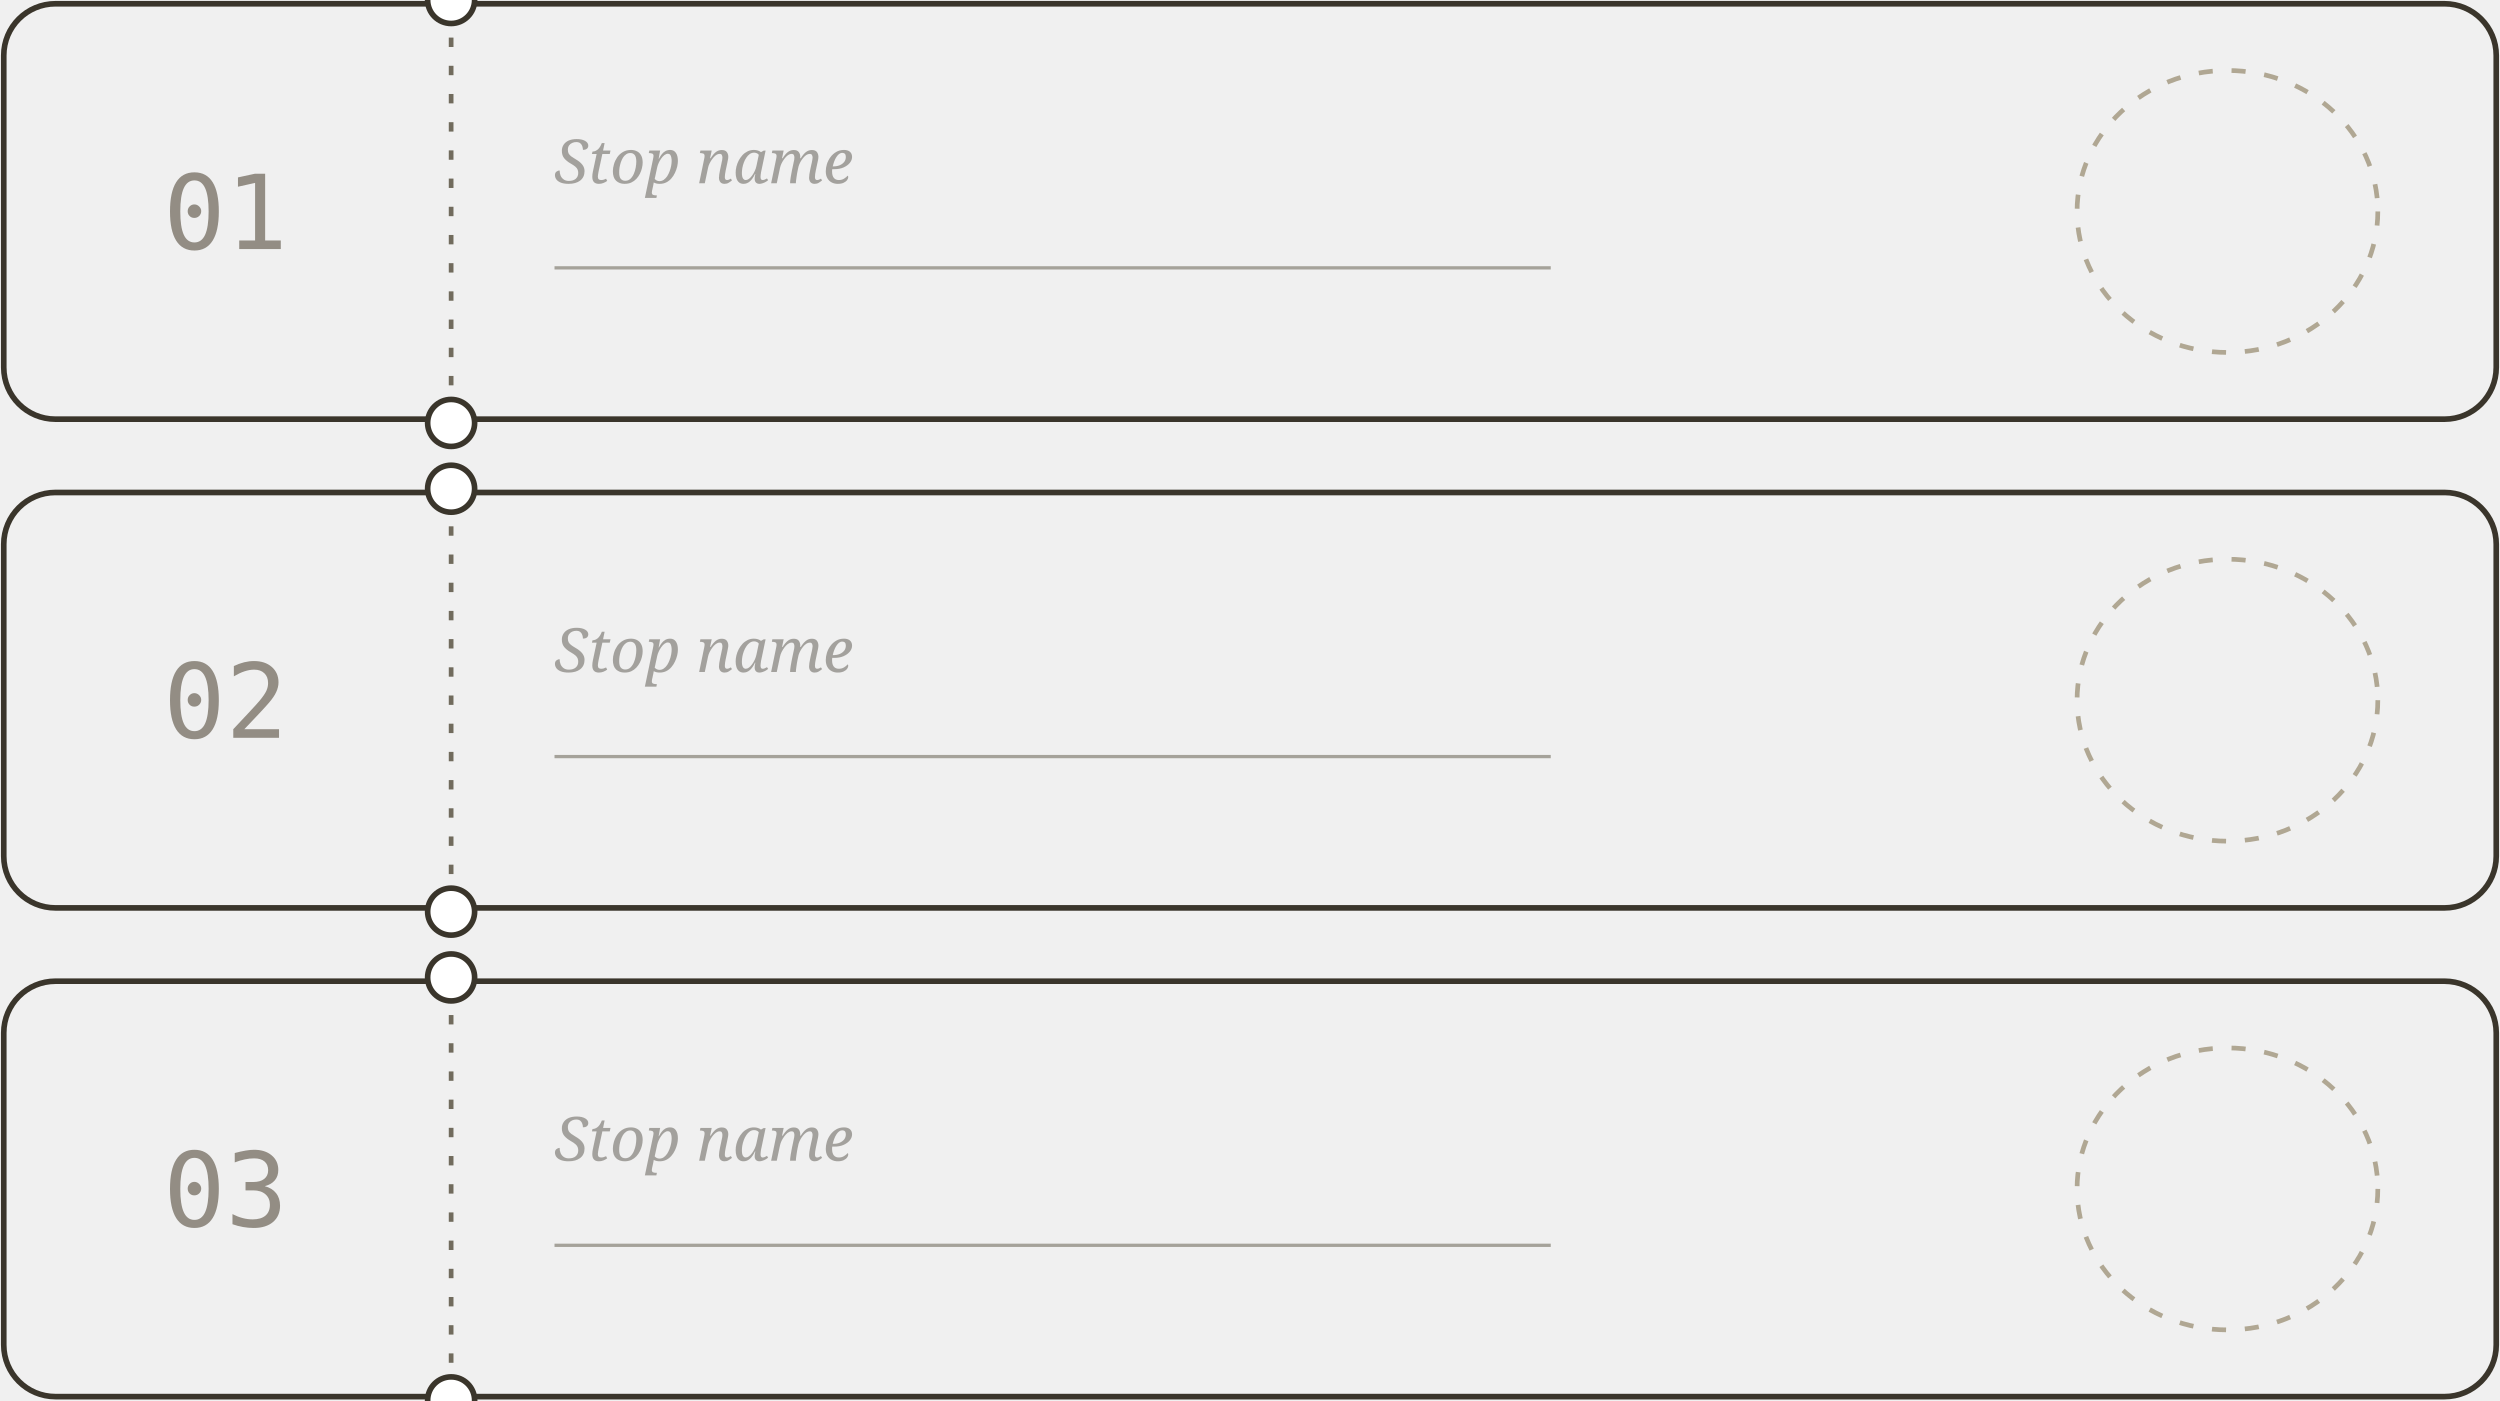
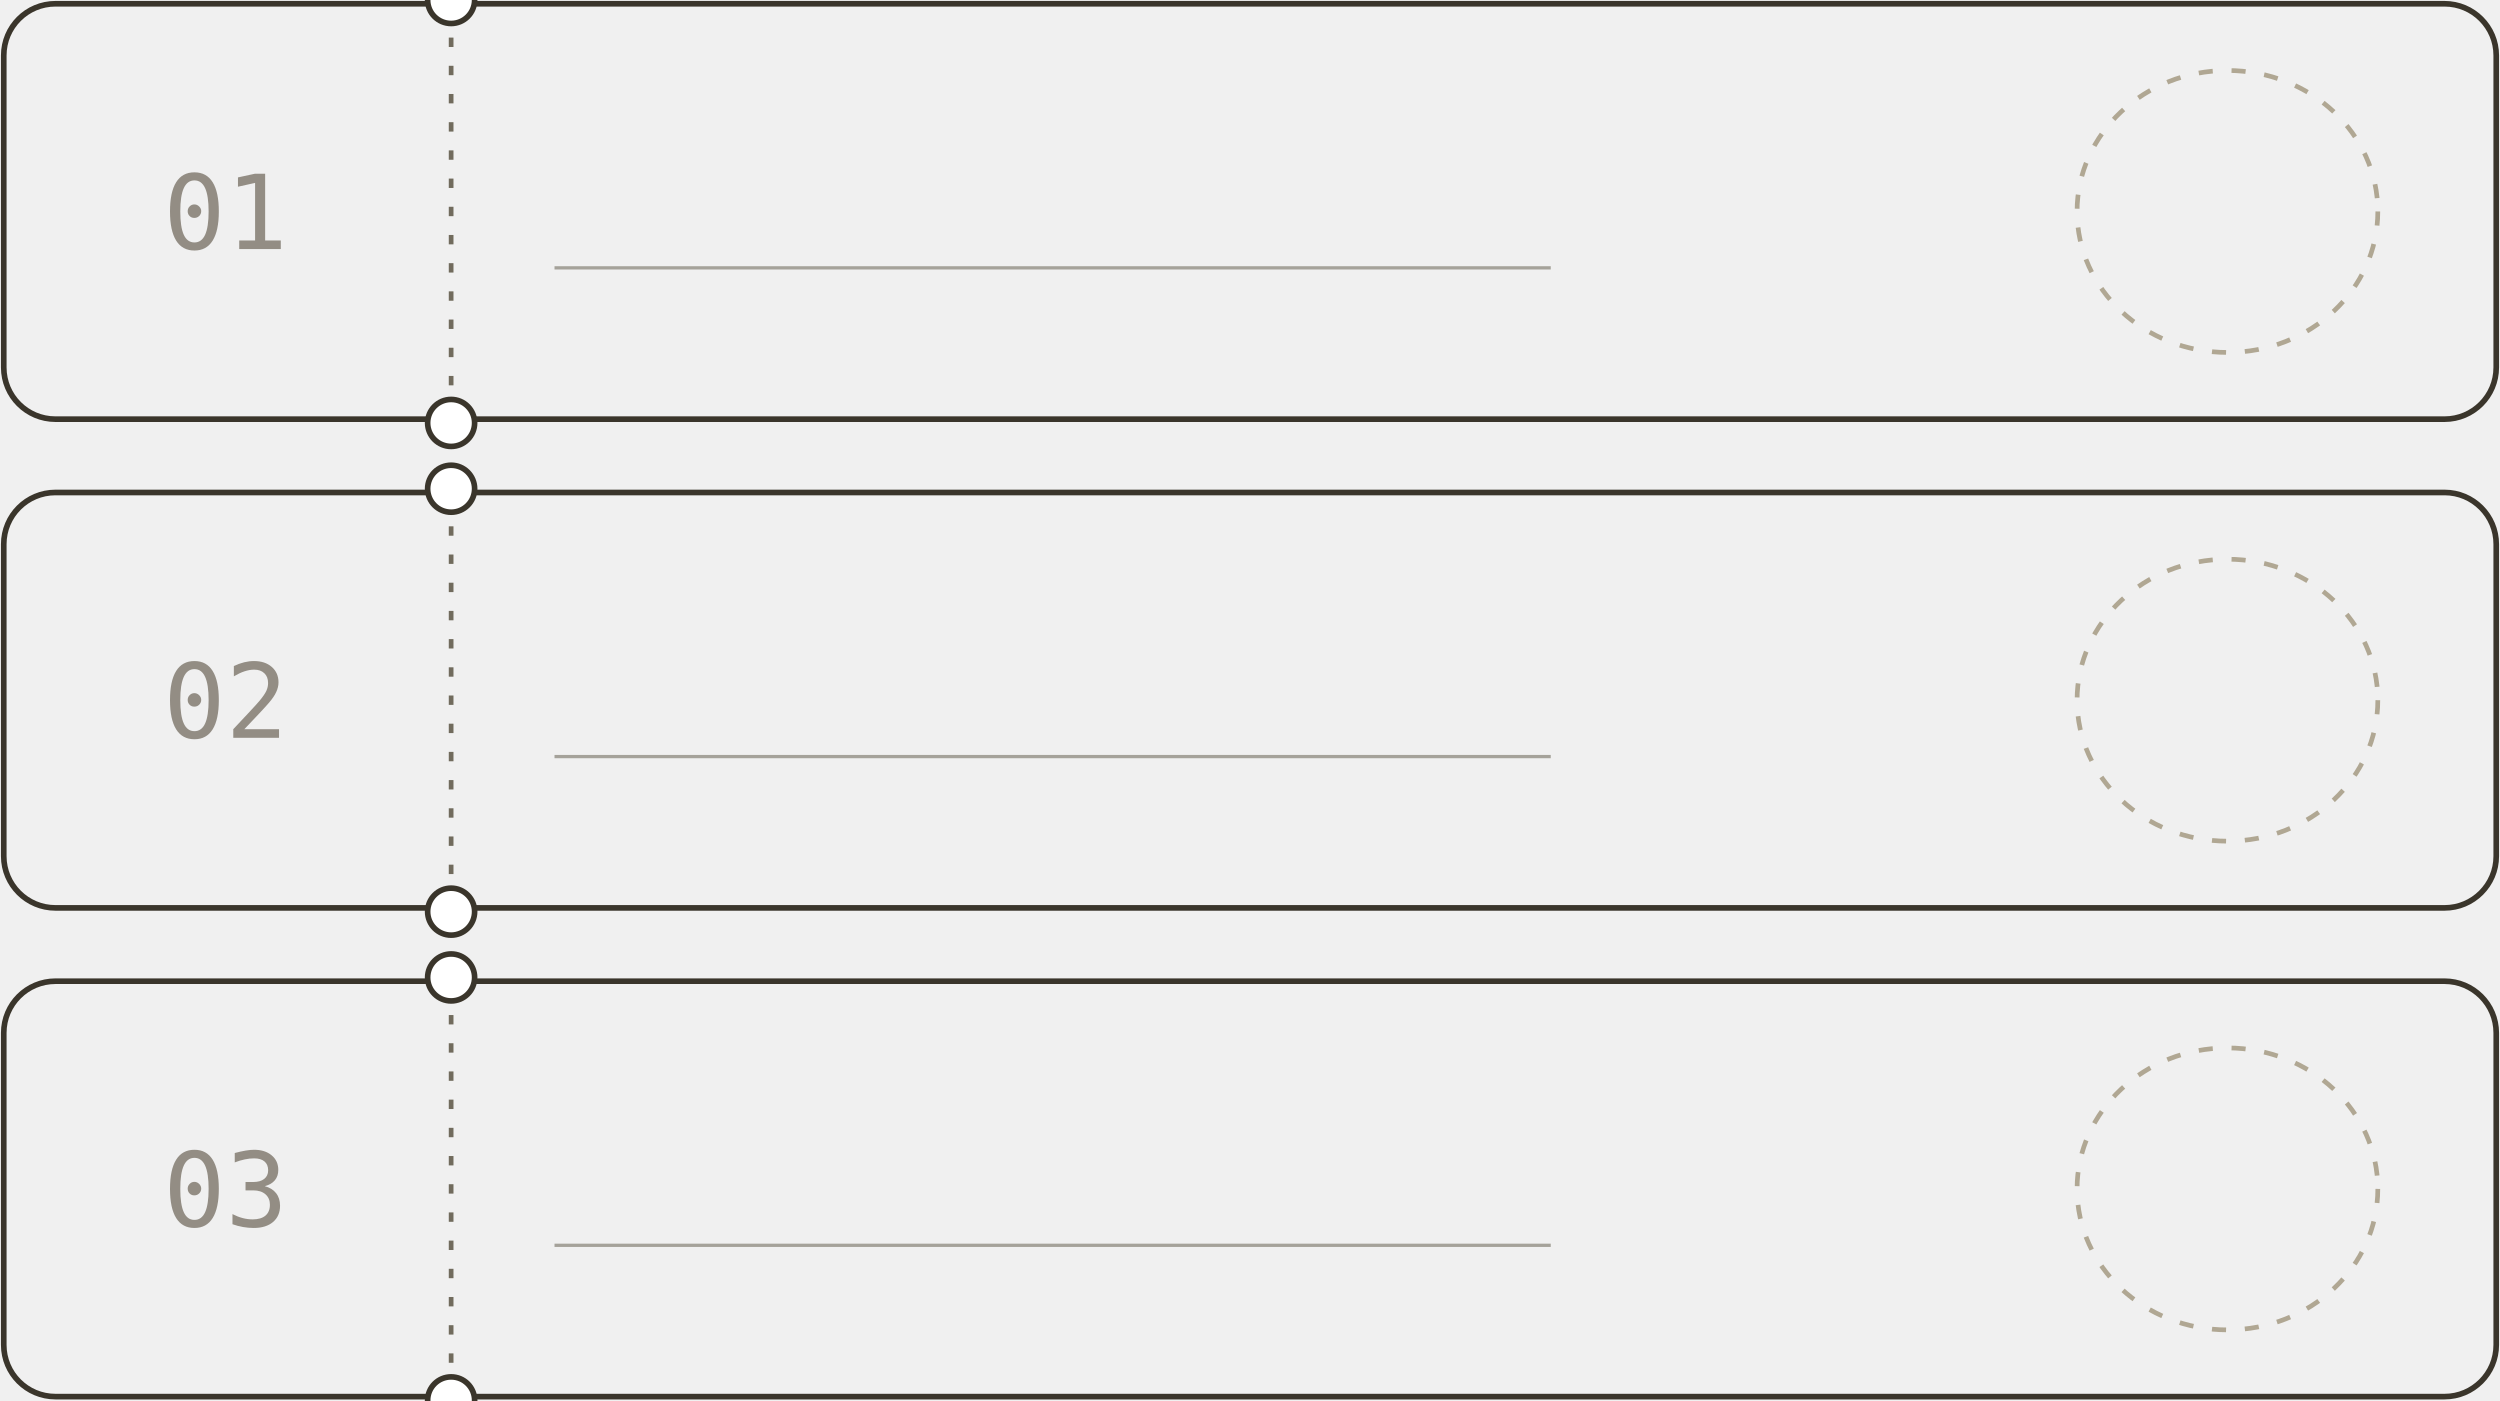
<svg xmlns="http://www.w3.org/2000/svg" width="532" height="298" viewBox="0 0 532 298">
  <rect x="0.8" y="0.8" width="530.4" height="88.4" rx="11" fill="none" stroke="#3a352b" stroke-width="1.2" />
  <line x1="96" y1="8" x2="96" y2="82" stroke="#5a5443" stroke-width="1" stroke-dasharray="2 4" opacity="0.85" />
  <circle cx="96" cy="0" r="5" fill="#fff" stroke="#3a352b" stroke-width="1.2" />
  <circle cx="96" cy="90" r="5" fill="#fff" stroke="#3a352b" stroke-width="1.2" />
  <text x="48" y="53" font-family="'JetBrains Mono',ui-monospace,monospace" font-size="22" fill="#6b6356" text-anchor="middle" opacity="0.7">01</text>
-   <text x="118" y="39" font-family="'Newsreader',Georgia,serif" font-style="italic" font-size="13" fill="#3a352b" opacity="0.42" text-anchor="start">Stop name</text>
  <line x1="118" y1="57" x2="330" y2="57" stroke="#5a5443" stroke-width="0.7" opacity="0.5" />
  <ellipse cx="474" cy="45" rx="32" ry="30" fill="none" stroke="#a99f88" stroke-width="1" stroke-dasharray="3 4" opacity="0.9" />
  <rect x="0.8" y="104.8" width="530.4" height="88.4" rx="11" fill="none" stroke="#3a352b" stroke-width="1.2" />
  <line x1="96" y1="112" x2="96" y2="186" stroke="#5a5443" stroke-width="1" stroke-dasharray="2 4" opacity="0.85" />
  <circle cx="96" cy="104" r="5" fill="#fff" stroke="#3a352b" stroke-width="1.2" />
  <circle cx="96" cy="194" r="5" fill="#fff" stroke="#3a352b" stroke-width="1.2" />
  <text x="48" y="157" font-family="'JetBrains Mono',ui-monospace,monospace" font-size="22" fill="#6b6356" text-anchor="middle" opacity="0.7">02</text>
-   <text x="118" y="143" font-family="'Newsreader',Georgia,serif" font-style="italic" font-size="13" fill="#3a352b" opacity="0.42" text-anchor="start">Stop name</text>
  <line x1="118" y1="161" x2="330" y2="161" stroke="#5a5443" stroke-width="0.7" opacity="0.5" />
  <ellipse cx="474" cy="149" rx="32" ry="30" fill="none" stroke="#a99f88" stroke-width="1" stroke-dasharray="3 4" opacity="0.9" />
  <rect x="0.8" y="208.8" width="530.4" height="88.4" rx="11" fill="none" stroke="#3a352b" stroke-width="1.2" />
  <line x1="96" y1="216" x2="96" y2="290" stroke="#5a5443" stroke-width="1" stroke-dasharray="2 4" opacity="0.85" />
  <circle cx="96" cy="208" r="5" fill="#fff" stroke="#3a352b" stroke-width="1.2" />
  <circle cx="96" cy="298" r="5" fill="#fff" stroke="#3a352b" stroke-width="1.2" />
  <text x="48" y="261" font-family="'JetBrains Mono',ui-monospace,monospace" font-size="22" fill="#6b6356" text-anchor="middle" opacity="0.7">03</text>
-   <text x="118" y="247" font-family="'Newsreader',Georgia,serif" font-style="italic" font-size="13" fill="#3a352b" opacity="0.42" text-anchor="start">Stop name</text>
  <line x1="118" y1="265" x2="330" y2="265" stroke="#5a5443" stroke-width="0.7" opacity="0.5" />
  <ellipse cx="474" cy="253" rx="32" ry="30" fill="none" stroke="#a99f88" stroke-width="1" stroke-dasharray="3 4" opacity="0.9" />
</svg>
